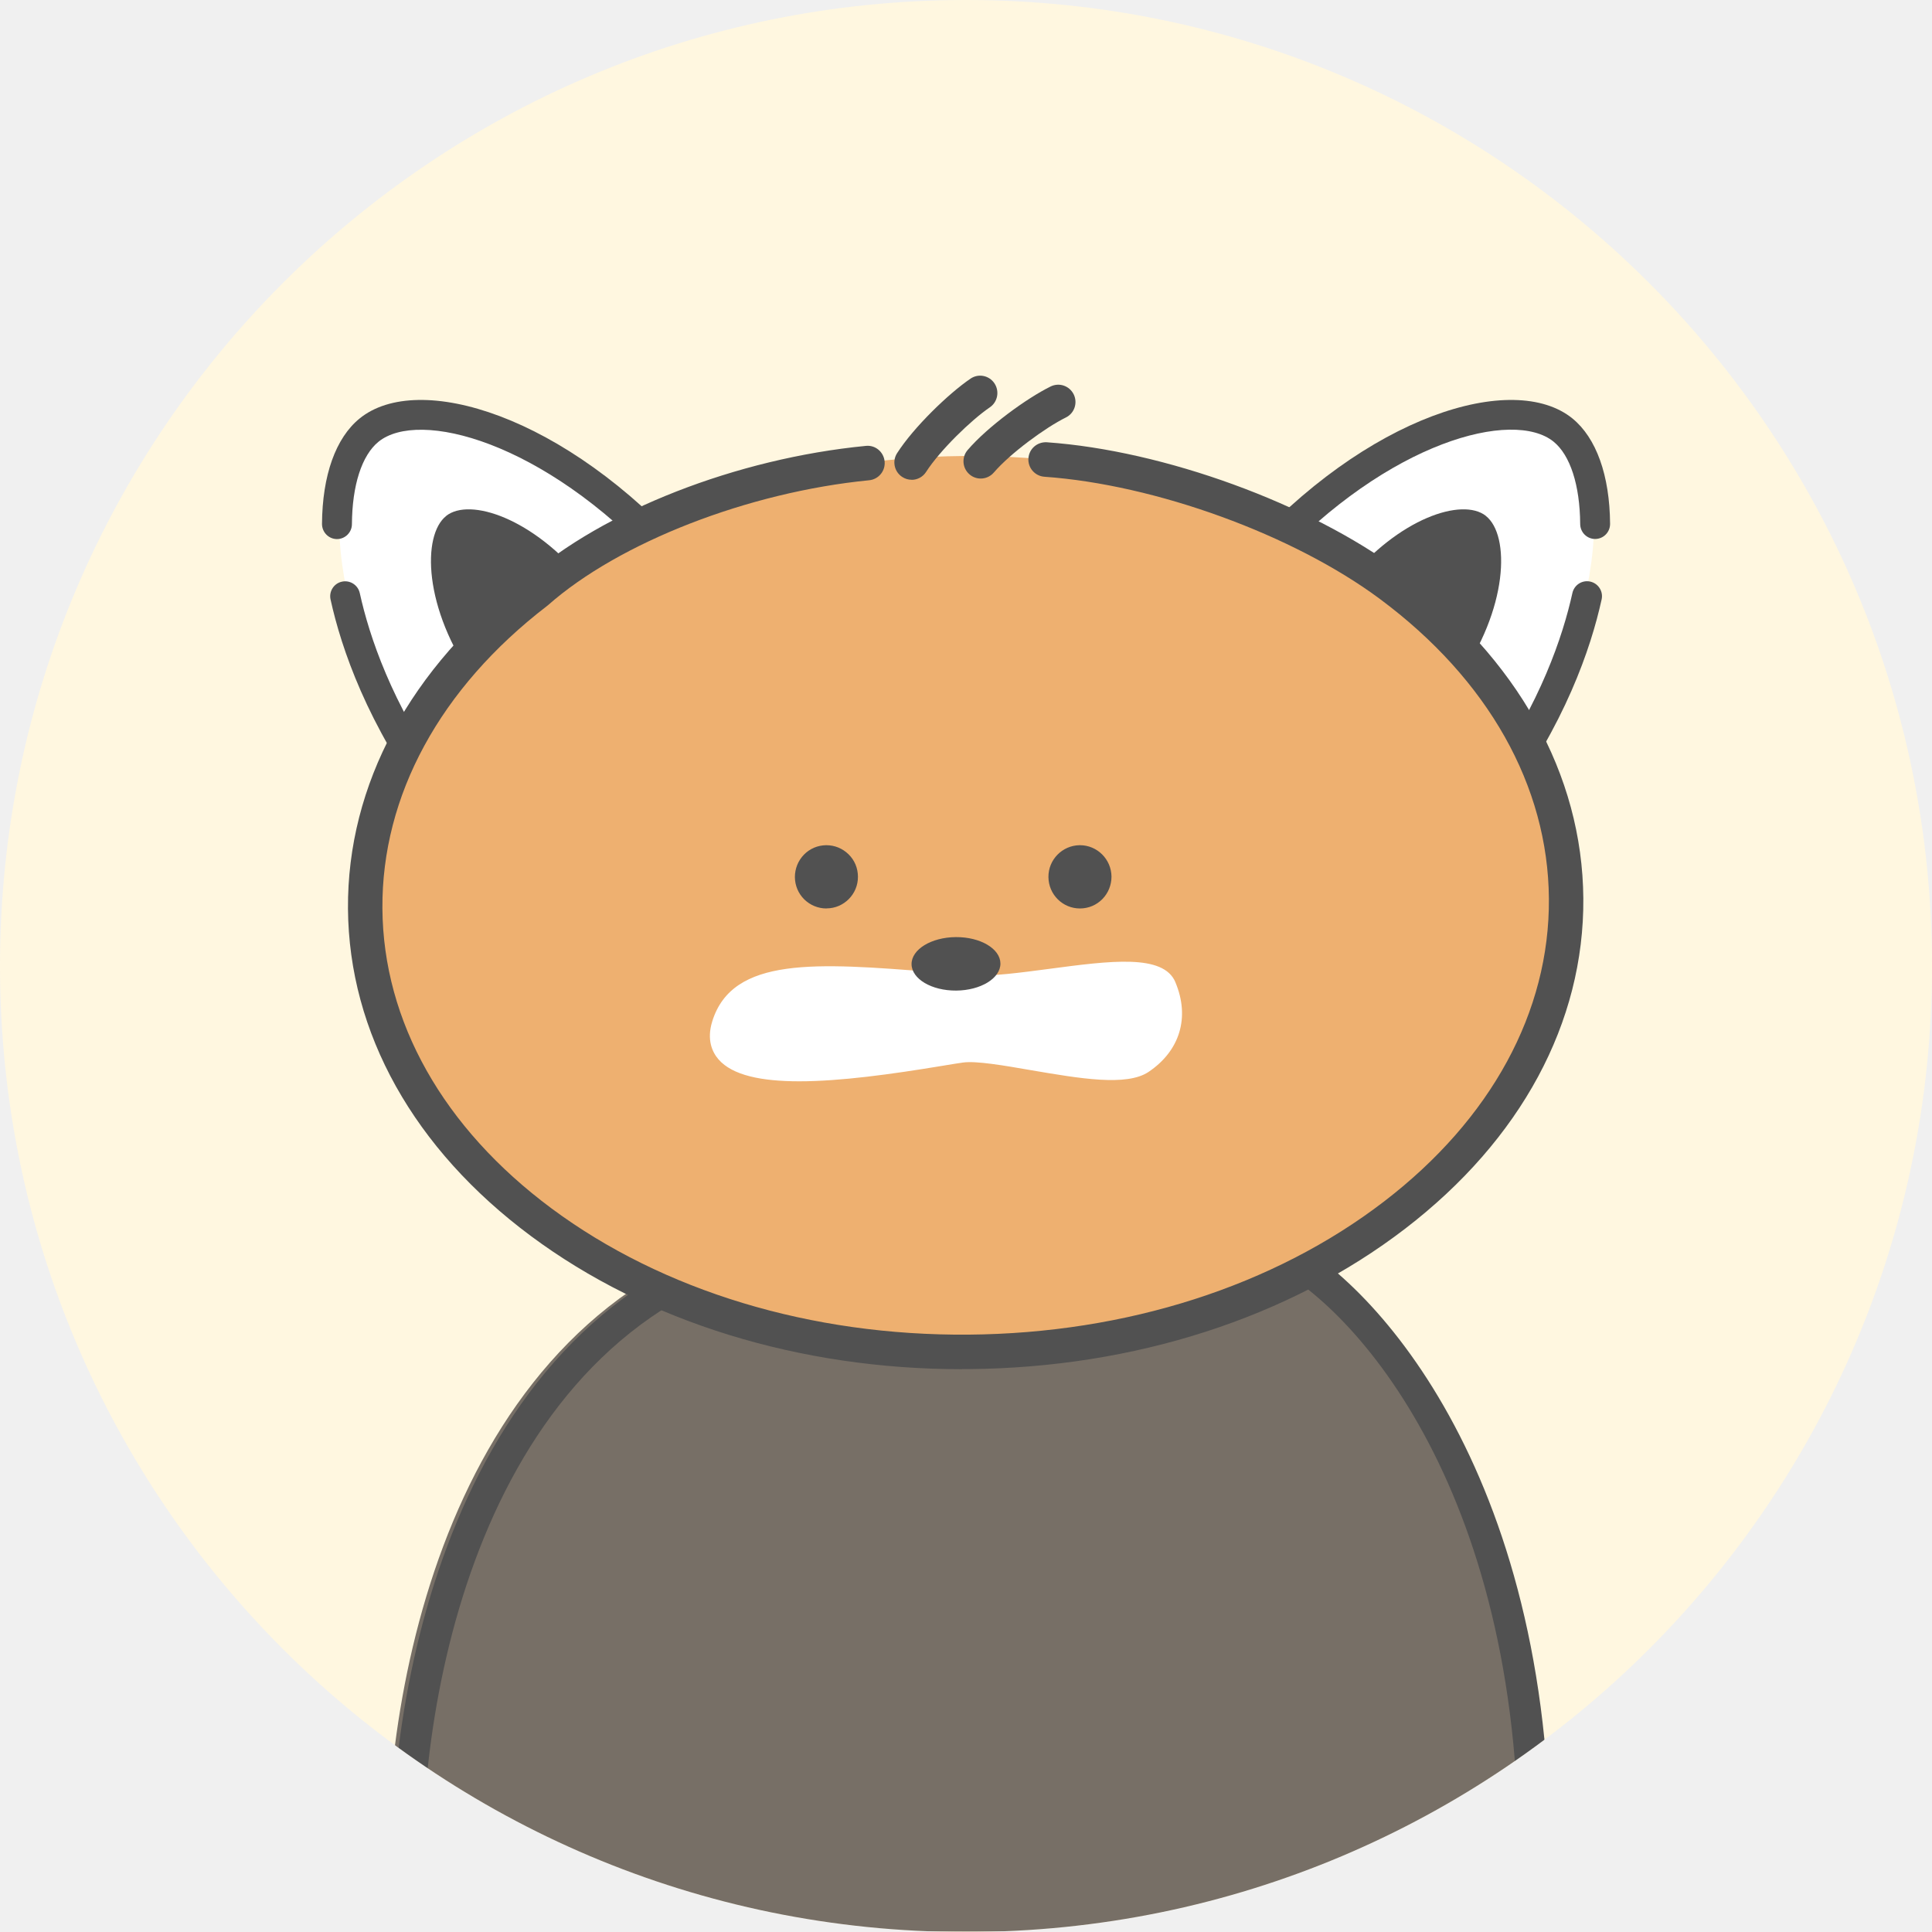
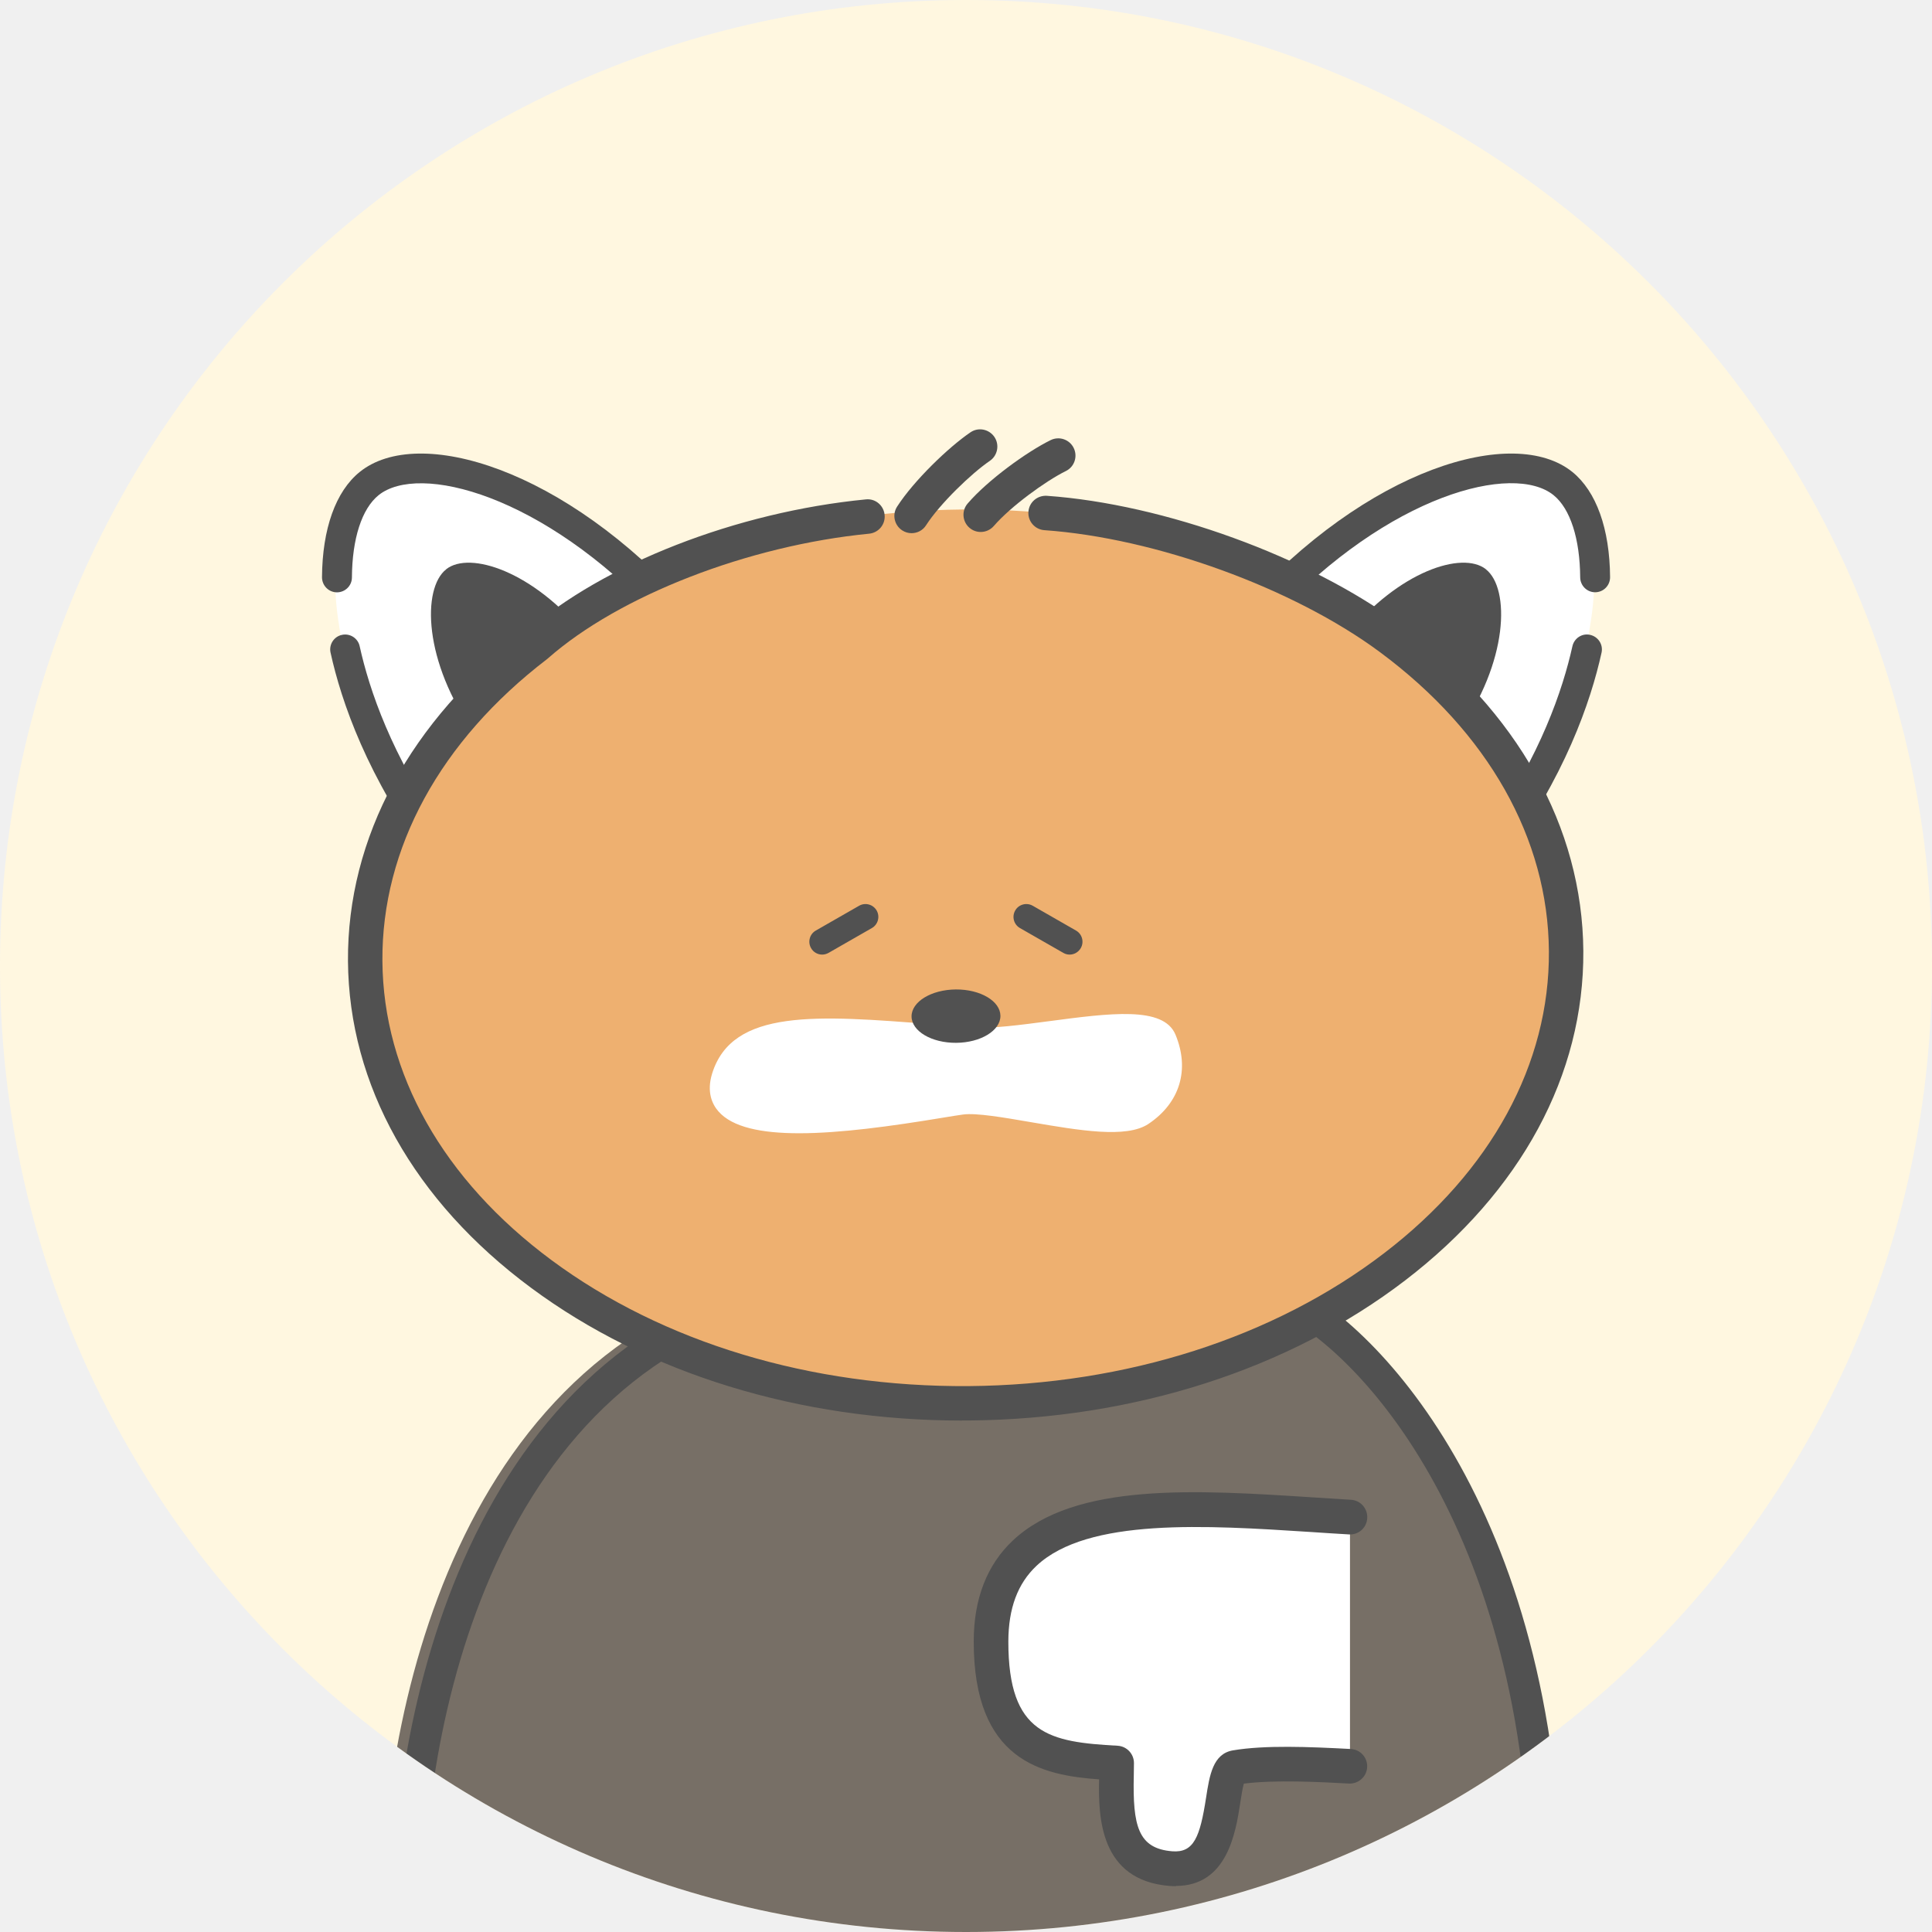
<svg xmlns="http://www.w3.org/2000/svg" width="72" height="72" viewBox="0 0 72 72" fill="none">
  <circle cx="36" cy="36" r="36" fill="#FFF7E0" />
-   <mask id="mask0_854_4948" style="mask-type:alpha" maskUnits="userSpaceOnUse" x="0" y="0" width="72" height="72">
+   <mask id="mask0_854_4947" style="mask-type:alpha" maskUnits="userSpaceOnUse" x="0" y="0" width="72" height="72">
    <circle cx="36" cy="36" r="36" fill="#EFEFEF" />
  </mask>
-   <g mask="url(#mask0_854_4948)">
-     <g clip-path="url(#clip0_854_4948)">
-       <path d="M13.946 16.275C10.911 18.396 13.904 26.572 15.758 28.498C17.611 30.425 24.506 20.204 24.506 20.204C24.506 20.204 17.691 13.655 13.946 16.275V16.275Z" fill="white" />
-       <path d="M58.105 16.227C61.14 18.348 58.147 26.524 56.293 28.451C54.44 30.377 47.545 20.157 47.545 20.157C47.545 20.157 54.36 13.607 58.105 16.227V16.227Z" fill="white" />
-       <path d="M27.445 46.741C16.497 50.514 14.614 64.76 15.044 71.412H56.956C57.698 56.195 51.087 48.623 47.689 46.741C45.504 45.169 38.393 42.965 27.445 46.741V46.741Z" fill="#776F66" />
-       <path d="M56.956 71.981H15.044C14.745 71.981 14.497 71.748 14.478 71.447C14.025 64.396 16.111 50.045 27.263 46.201C32.152 44.514 36.737 43.831 40.899 44.166C45.208 44.514 47.386 45.828 47.991 46.256C51.631 48.294 58.268 56.15 57.523 71.438C57.507 71.741 57.258 71.978 56.956 71.978V71.981ZM15.579 70.844H56.411C56.953 56.434 50.791 49.109 47.415 47.24C47.396 47.23 47.377 47.217 47.358 47.205C45.173 45.633 38.234 43.623 27.63 47.281C17.398 50.808 15.28 63.93 15.579 70.847V70.844Z" fill="#776F66" />
-       <path d="M15.21 72C14.904 72 14.646 71.76 14.624 71.451C14.172 64.396 16.261 50.032 27.422 46.185C32.311 44.498 36.903 43.815 41.068 44.15C45.377 44.498 47.561 45.815 48.17 46.243C51.813 48.284 58.452 56.147 57.707 71.441C57.691 71.767 57.417 72.01 57.093 72C56.768 71.984 56.519 71.709 56.535 71.383C57.255 56.626 50.985 49.147 47.571 47.256C47.552 47.243 47.533 47.233 47.514 47.217C45.329 45.645 38.403 43.639 27.802 47.297C17.312 50.914 15.36 64.629 15.793 71.374C15.815 71.697 15.57 71.978 15.245 72C15.232 72 15.22 72 15.207 72H15.21Z" fill="#515151" />
-       <path d="M16.477 30.393C16.477 30.393 16.449 30.393 16.436 30.393C16.274 30.38 16.127 30.3 16.032 30.169C13.691 27.01 12.72 24.169 12.319 22.342C12.252 22.041 12.443 21.741 12.742 21.677C13.044 21.61 13.341 21.802 13.408 22.102C13.764 23.722 14.595 26.192 16.547 28.978L24.525 21.035C20.229 16.428 15.605 15.246 14.105 16.463C13.484 16.968 13.124 18.086 13.115 19.534C13.115 19.84 12.863 20.09 12.557 20.09H12.554C12.245 20.086 12 19.834 12 19.524C12.013 17.716 12.509 16.32 13.404 15.594C15.583 13.824 21.05 15.444 25.712 20.68C25.91 20.901 25.9 21.24 25.69 21.451L16.869 30.23C16.764 30.335 16.624 30.393 16.477 30.393V30.393Z" fill="#515151" />
-       <path d="M16.63 19.224C17.509 18.534 19.872 19.307 21.792 21.665C21.14 22.125 20.429 22.674 19.7 23.332C18.917 24.035 18.254 24.729 17.694 25.374C15.777 22.687 15.723 19.939 16.63 19.227V19.224Z" fill="#515151" />
-       <path d="M55.526 30.393C55.379 30.393 55.239 30.335 55.134 30.23L46.316 21.451C46.106 21.24 46.096 20.904 46.294 20.68C50.953 15.444 56.417 13.824 58.599 15.594C59.49 16.32 59.99 17.716 60.003 19.524C60.003 19.834 59.758 20.083 59.449 20.086H59.446C59.14 20.086 58.892 19.837 58.889 19.53C58.879 18.083 58.519 16.965 57.898 16.46C56.398 15.243 51.774 16.425 47.482 21.032L55.459 28.974C57.408 26.189 58.242 23.719 58.599 22.099C58.666 21.799 58.962 21.607 59.264 21.674C59.564 21.741 59.755 22.038 59.688 22.339C59.287 24.166 58.319 27.006 55.978 30.163C55.883 30.294 55.733 30.374 55.574 30.387C55.561 30.387 55.545 30.387 55.532 30.387L55.526 30.393Z" fill="#515151" />
-       <path d="M55.373 19.224C54.494 18.534 52.131 19.307 50.211 21.665C50.864 22.125 51.574 22.674 52.303 23.332C53.086 24.035 53.749 24.729 54.309 25.374C56.226 22.687 56.281 19.939 55.373 19.227V19.224Z" fill="#515151" />
-       <path d="M58.392 33.514C58.424 38.035 56.029 42.214 52.004 45.307C47.978 48.396 42.371 50.355 36.132 50.406C29.894 50.457 24.257 48.591 20.191 45.569C16.121 42.543 13.669 38.403 13.637 33.885C13.605 29.364 16 25.185 20.025 22.093C24.05 19.003 29.658 17.045 35.897 16.994C42.135 16.942 47.772 18.808 51.838 21.831C55.908 24.856 58.36 28.997 58.392 33.514V33.514Z" fill="#EEB070" />
-       <path d="M33.973 17.879C33.855 17.879 33.734 17.847 33.626 17.776C33.327 17.585 33.241 17.185 33.432 16.888C34.053 15.92 35.346 14.671 36.167 14.112C36.46 13.911 36.858 13.987 37.059 14.284C37.256 14.578 37.183 14.978 36.89 15.179C36.19 15.655 35.027 16.786 34.514 17.585C34.393 17.776 34.186 17.882 33.973 17.882V17.879Z" fill="#515151" />
-       <path d="M36.546 17.834C36.4 17.834 36.25 17.783 36.129 17.677C35.861 17.447 35.83 17.038 36.062 16.77C36.81 15.898 38.266 14.84 39.154 14.403C39.473 14.246 39.855 14.377 40.014 14.697C40.17 15.016 40.04 15.403 39.721 15.559C38.963 15.933 37.654 16.891 37.037 17.61C36.909 17.757 36.731 17.834 36.549 17.834H36.546Z" fill="#515151" />
-       <path d="M35.852 51.026C29.792 51.026 24.095 49.268 19.783 46.061C15.423 42.821 13.003 38.489 12.968 33.866C12.936 29.249 15.286 24.885 19.592 21.572C22.477 19.032 27.448 17.086 32.266 16.617C32.62 16.578 32.932 16.84 32.967 17.195C33.002 17.549 32.744 17.863 32.39 17.898C27.884 18.339 23.076 20.211 20.423 22.553C20.413 22.562 20.401 22.572 20.388 22.581C16.401 25.642 14.223 29.649 14.251 33.856C14.28 38.064 16.516 42.032 20.547 45.029C24.7 48.115 30.231 49.786 36.1 49.738C41.979 49.69 47.478 47.926 51.587 44.77C55.574 41.709 57.752 37.703 57.723 33.495C57.694 29.288 55.459 25.32 51.427 22.323C48.208 19.93 43.065 18.058 38.922 17.767C38.568 17.741 38.301 17.434 38.326 17.08C38.352 16.725 38.654 16.463 39.011 16.482C43.374 16.789 48.794 18.764 52.192 21.288C56.551 24.53 58.971 28.859 59.006 33.482C59.041 38.105 56.682 42.476 52.367 45.789C48.039 49.112 42.266 50.971 36.113 51.022C36.027 51.022 35.941 51.022 35.855 51.022L35.852 51.026Z" fill="#515151" />
-       <path d="M30.789 31.591C30.19 31.594 29.709 32.086 29.715 32.687C29.719 33.288 30.209 33.77 30.808 33.764C31.406 33.76 31.887 33.268 31.881 32.668C31.878 32.067 31.387 31.585 30.789 31.591Z" fill="#515151" />
-       <path d="M30.798 33.856C30.489 33.856 30.196 33.735 29.973 33.518C29.75 33.297 29.626 33.003 29.623 32.687C29.623 32.374 29.741 32.077 29.961 31.85C30.18 31.626 30.473 31.502 30.789 31.498C31.11 31.498 31.397 31.617 31.623 31.837C31.849 32.057 31.97 32.351 31.973 32.668C31.98 33.316 31.454 33.85 30.808 33.853H30.798V33.856ZM30.798 31.684H30.792C30.527 31.684 30.279 31.792 30.094 31.981C29.91 32.169 29.808 32.422 29.808 32.687C29.808 32.952 29.916 33.201 30.104 33.387C30.292 33.572 30.537 33.671 30.798 33.671H30.805C31.352 33.668 31.792 33.217 31.788 32.668C31.788 32.403 31.68 32.153 31.492 31.968C31.305 31.783 31.059 31.684 30.798 31.684Z" fill="#515151" />
-       <path d="M40.24 31.591C39.642 31.594 39.161 32.086 39.167 32.687C39.17 33.288 39.661 33.77 40.259 33.764C40.858 33.757 41.339 33.268 41.333 32.668C41.329 32.067 40.839 31.585 40.24 31.591Z" fill="#515151" />
-       <path d="M40.246 33.856C39.603 33.856 39.078 33.336 39.072 32.687C39.065 32.038 39.59 31.505 40.237 31.498H40.246C40.89 31.498 41.415 32.022 41.422 32.668C41.422 32.981 41.304 33.278 41.084 33.505C40.864 33.728 40.571 33.853 40.256 33.856H40.246V33.856ZM40.24 31.684C39.692 31.687 39.253 32.137 39.256 32.687C39.259 33.233 39.705 33.674 40.246 33.674H40.253C40.517 33.674 40.766 33.566 40.95 33.377C41.135 33.188 41.237 32.936 41.237 32.671C41.234 32.125 40.788 31.684 40.246 31.684H40.24V31.684Z" fill="#515151" />
-       <path d="M43.804 36.604C43.358 35.54 41.377 35.805 39.084 36.109C38.043 36.246 36.967 36.39 36.298 36.342C35.769 36.303 35.256 36.262 34.766 36.224C30.432 35.882 27.298 35.636 26.544 38.061C26.327 38.76 26.55 39.217 26.776 39.479C27.295 40.077 28.384 40.297 29.785 40.297C31.308 40.297 33.199 40.038 35.123 39.719C35.457 39.664 35.721 39.62 35.893 39.597C36.387 39.53 37.422 39.709 38.419 39.882C40.253 40.195 41.985 40.492 42.8 39.949C43.976 39.16 44.351 37.91 43.804 36.607V36.604Z" fill="white" />
-       <path d="M35.635 36.916C36.549 36.909 37.287 36.457 37.283 35.907C37.279 35.356 36.534 34.916 35.62 34.923C34.705 34.93 33.967 35.382 33.971 35.932C33.976 36.483 34.72 36.923 35.635 36.916Z" fill="#515151" />
+   <g mask="url(#mask0_854_4947)">
+     <g clip-path="url(#clip0_854_4947)">
+       <path d="M13.787 18.27C10.752 20.386 13.745 28.543 15.598 30.465C17.452 32.387 24.346 22.19 24.346 22.19C24.346 22.19 17.532 15.656 13.787 18.27V18.27Z" fill="white" />
+       <path d="M58.118 18.222C61.153 20.338 58.159 28.495 56.306 30.417C54.453 32.339 47.558 22.142 47.558 22.142C47.558 22.142 54.373 15.608 58.118 18.222V18.222Z" fill="white" />
+       <path d="M27.362 48.554C16.305 52.357 14.404 66.71 14.834 73.41H57.163C57.911 58.078 51.236 50.447 47.803 48.551C45.596 46.967 38.415 44.745 27.359 48.551L27.362 48.554Z" fill="#776F66" />
+       <path d="M57.163 73.984H14.834C14.532 73.984 14.283 73.748 14.261 73.449C13.802 66.344 15.914 51.885 27.171 48.009C32.107 46.31 36.74 45.618 40.944 45.959C45.294 46.31 47.498 47.636 48.106 48.066C51.781 50.119 58.481 58.037 57.729 73.439C57.714 73.745 57.462 73.984 57.156 73.984H57.163ZM15.379 72.837H56.615C57.163 58.318 50.937 50.938 47.529 49.054C47.51 49.045 47.491 49.032 47.472 49.02C45.265 47.435 38.259 45.411 27.55 49.096C17.216 52.653 15.076 65.872 15.382 72.84L15.379 72.837Z" fill="#776F66" />
+       <path d="M15.242 74C14.936 74 14.678 73.761 14.656 73.452C14.197 66.344 16.309 51.876 27.575 47.999C32.511 46.3 37.148 45.609 41.355 45.95C45.708 46.3 47.912 47.627 48.523 48.06C52.201 50.116 58.908 58.037 58.153 73.445C58.137 73.77 57.847 74.013 57.538 74.003C57.214 73.987 56.965 73.713 56.981 73.388C57.707 58.515 51.376 50.98 47.924 49.071C47.905 49.058 47.886 49.048 47.867 49.032C45.66 47.448 38.661 45.427 27.954 49.112C17.356 52.758 15.385 66.579 15.825 73.378C15.847 73.7 15.602 73.981 15.277 74.003C15.264 74.003 15.251 74.003 15.239 74.003L15.242 74Z" fill="#515151" />
+       <path d="M16.477 32.355C16.477 32.355 16.449 32.355 16.436 32.355C16.274 32.342 16.127 32.263 16.032 32.132C13.691 28.98 12.72 26.146 12.319 24.323C12.252 24.023 12.443 23.723 12.742 23.66C13.041 23.593 13.341 23.784 13.404 24.084C13.761 25.7 14.592 28.163 16.544 30.94L24.521 23.016C20.229 18.422 15.605 17.243 14.105 18.457C13.484 18.961 13.124 20.077 13.115 21.521C13.115 21.827 12.863 22.075 12.557 22.075H12.554C12.245 22.072 12 21.82 12 21.511C12.013 19.707 12.509 18.314 13.404 17.59C15.583 15.825 21.047 17.441 25.712 22.665C25.91 22.885 25.9 23.223 25.69 23.433L16.869 32.193C16.764 32.298 16.624 32.355 16.477 32.355V32.355Z" fill="#515151" />
+       <path d="M16.63 21.212C17.509 20.523 19.872 21.294 21.792 23.647C21.14 24.106 20.429 24.654 19.7 25.311C18.917 26.012 18.254 26.704 17.694 27.348C15.777 24.667 15.723 21.925 16.63 21.215V21.212Z" fill="#515151" />
+       <path d="M55.526 32.355C55.379 32.355 55.239 32.298 55.134 32.193L46.316 23.433C46.106 23.223 46.096 22.888 46.294 22.665C50.953 17.441 56.417 15.825 58.599 17.59C59.49 18.314 59.99 19.707 60.003 21.511C60.003 21.82 59.758 22.069 59.449 22.072H59.446C59.14 22.072 58.892 21.823 58.889 21.517C58.879 20.074 58.519 18.958 57.898 18.454C56.401 17.24 51.774 18.419 47.482 23.016L55.459 30.94C57.408 28.16 58.242 25.696 58.599 24.084C58.666 23.784 58.962 23.589 59.261 23.66C59.561 23.727 59.752 24.023 59.685 24.323C59.283 26.146 58.315 28.98 55.975 32.129C55.879 32.26 55.73 32.339 55.57 32.352C55.558 32.352 55.542 32.352 55.529 32.352L55.526 32.355Z" fill="#515151" />
+       <path d="M55.373 21.212C54.494 20.523 52.131 21.294 50.211 23.647C50.864 24.106 51.574 24.654 52.303 25.311C53.086 26.012 53.749 26.704 54.309 27.348C56.226 24.667 56.281 21.925 55.373 21.215V21.212Z" fill="#515151" />
+       <path d="M58.392 35.469C58.424 39.98 56.029 44.149 52.004 47.234C47.978 50.317 42.371 52.271 36.132 52.322C29.894 52.373 24.257 50.511 20.191 47.496C16.121 44.477 13.669 40.346 13.637 35.839C13.605 31.329 16 27.16 20.025 24.074C24.05 20.992 29.658 19.038 35.897 18.987C42.135 18.936 47.772 20.797 51.838 23.813C55.908 26.831 58.36 30.962 58.392 35.469V35.469Z" fill="#EEB070" />
+       <path d="M33.973 19.87C33.855 19.87 33.734 19.838 33.626 19.768C33.327 19.576 33.241 19.178 33.432 18.881C34.053 17.916 35.346 16.669 36.167 16.111C36.46 15.911 36.858 15.99 37.059 16.284C37.256 16.577 37.18 16.975 36.887 17.176C36.19 17.651 35.024 18.779 34.511 19.576C34.39 19.768 34.183 19.87 33.97 19.87H33.973Z" fill="#515151" />
+       <path d="M36.546 19.825C36.4 19.825 36.25 19.774 36.129 19.669C35.861 19.439 35.83 19.031 36.062 18.764C36.81 17.893 38.266 16.838 39.154 16.402C39.473 16.245 39.858 16.376 40.014 16.695C40.17 17.014 40.04 17.399 39.721 17.555C38.963 17.928 37.654 18.885 37.037 19.602C36.909 19.748 36.731 19.825 36.549 19.825H36.546Z" fill="#515151" />
+       <path d="M35.852 52.94C29.792 52.94 24.095 51.187 19.783 47.987C15.423 44.755 13.003 40.432 12.968 35.82C12.936 31.214 15.286 26.86 19.592 23.554C22.477 21.02 27.448 19.079 32.266 18.611C32.623 18.572 32.932 18.834 32.967 19.188C33.002 19.541 32.744 19.854 32.39 19.889C27.884 20.329 23.076 22.197 20.423 24.533C20.41 24.543 20.401 24.552 20.388 24.562C16.401 27.615 14.223 31.612 14.251 35.81C14.28 40.008 16.516 43.967 20.547 46.957C24.7 50.036 30.215 51.697 36.1 51.656C41.979 51.608 47.478 49.848 51.587 46.699C55.574 43.645 57.752 39.648 57.723 35.45C57.694 31.252 55.459 27.293 51.427 24.303C48.208 21.916 43.065 20.048 38.922 19.758C38.568 19.733 38.301 19.427 38.326 19.073C38.352 18.719 38.654 18.458 39.011 18.477C43.377 18.783 48.794 20.753 52.192 23.271C56.554 26.506 58.971 30.825 59.006 35.438C59.038 40.05 56.682 44.41 52.367 47.716C48.039 51.031 42.266 52.886 36.113 52.937C36.027 52.937 35.941 52.937 35.855 52.937L35.852 52.94Z" fill="#515151" />
+       <path d="M43.804 38.552C43.355 37.49 41.377 37.755 39.084 38.058C38.043 38.195 36.97 38.338 36.298 38.29C35.769 38.252 35.256 38.211 34.763 38.172C30.429 37.831 27.295 37.586 26.54 40.005C26.324 40.703 26.547 41.159 26.773 41.417C27.292 42.013 28.381 42.233 29.782 42.233C31.305 42.233 33.196 41.975 35.12 41.656C35.454 41.602 35.718 41.557 35.89 41.535C36.384 41.468 37.416 41.647 38.415 41.819C40.25 42.134 41.985 42.428 42.797 41.886C43.976 41.099 44.348 39.852 43.804 38.552V38.552Z" fill="white" />
+       <path d="M35.635 38.863C36.549 38.856 37.287 38.406 37.283 37.856C37.279 37.307 36.534 36.867 35.62 36.874C34.705 36.882 33.967 37.332 33.971 37.882C33.976 38.431 34.72 38.87 35.635 38.863Z" fill="#515151" />
+       <path d="M39.861 35.575C39.782 35.575 39.699 35.555 39.626 35.511L38.011 34.586C37.782 34.456 37.702 34.162 37.833 33.933C37.963 33.703 38.256 33.624 38.486 33.754L40.1 34.679C40.329 34.809 40.409 35.103 40.278 35.332C40.189 35.485 40.03 35.575 39.864 35.575H39.861Z" fill="#515151" />
+       <path d="M30.639 35.575C30.473 35.575 30.311 35.488 30.225 35.332C30.094 35.103 30.174 34.809 30.403 34.679L32.018 33.754C32.247 33.624 32.537 33.703 32.671 33.933C32.801 34.162 32.721 34.456 32.492 34.586L30.878 35.511C30.805 35.552 30.722 35.575 30.642 35.575H30.639Z" fill="#515151" />
+       <path d="M50.31 65.834C48.944 65.76 47.227 65.681 46.055 65.875C45.259 66.009 46.036 69.84 43.635 69.643C41.297 69.451 41.616 67.109 41.616 65.709C39.227 65.575 36.931 65.359 36.935 61.177C36.941 55.219 44.297 56.195 50.31 56.539" fill="white" />
+       <path d="M43.823 70.293C43.743 70.293 43.663 70.29 43.581 70.283C40.982 70.07 40.931 67.711 40.96 66.312C38.82 66.159 36.285 65.617 36.288 61.173C36.288 59.583 36.782 58.314 37.75 57.406C40.068 55.232 44.574 55.522 48.931 55.803C49.408 55.834 49.88 55.863 50.345 55.892C50.701 55.911 50.972 56.217 50.953 56.574C50.934 56.931 50.638 57.205 50.271 57.183C49.803 57.157 49.329 57.125 48.848 57.093C44.953 56.842 40.543 56.558 38.632 58.349C37.925 59.012 37.581 59.937 37.578 61.173C37.575 64.657 39.122 64.919 41.651 65.059C41.992 65.078 42.259 65.362 42.259 65.703C42.259 65.85 42.256 66.009 42.253 66.175C42.211 68.039 42.409 68.89 43.686 68.992C44.492 69.056 44.721 68.457 44.947 66.994C45.077 66.152 45.202 65.359 45.947 65.231C47.141 65.03 48.775 65.097 50.341 65.18C50.698 65.199 50.969 65.502 50.95 65.859C50.931 66.216 50.622 66.484 50.271 66.468C49.224 66.41 47.51 66.321 46.354 66.471C46.303 66.646 46.259 66.949 46.221 67.188C46.052 68.285 45.74 70.283 43.823 70.283V70.293Z" fill="#515151" />
    </g>
  </g>
  <defs>
-     <clipPath id="clip0_854_4948">
-       <rect width="48" height="58" fill="white" transform="translate(12 14)" />
+     <clipPath id="clip0_854_4947">
+       <rect width="48" height="58" fill="white" transform="translate(12 16)" />
    </clipPath>
  </defs>
</svg>
